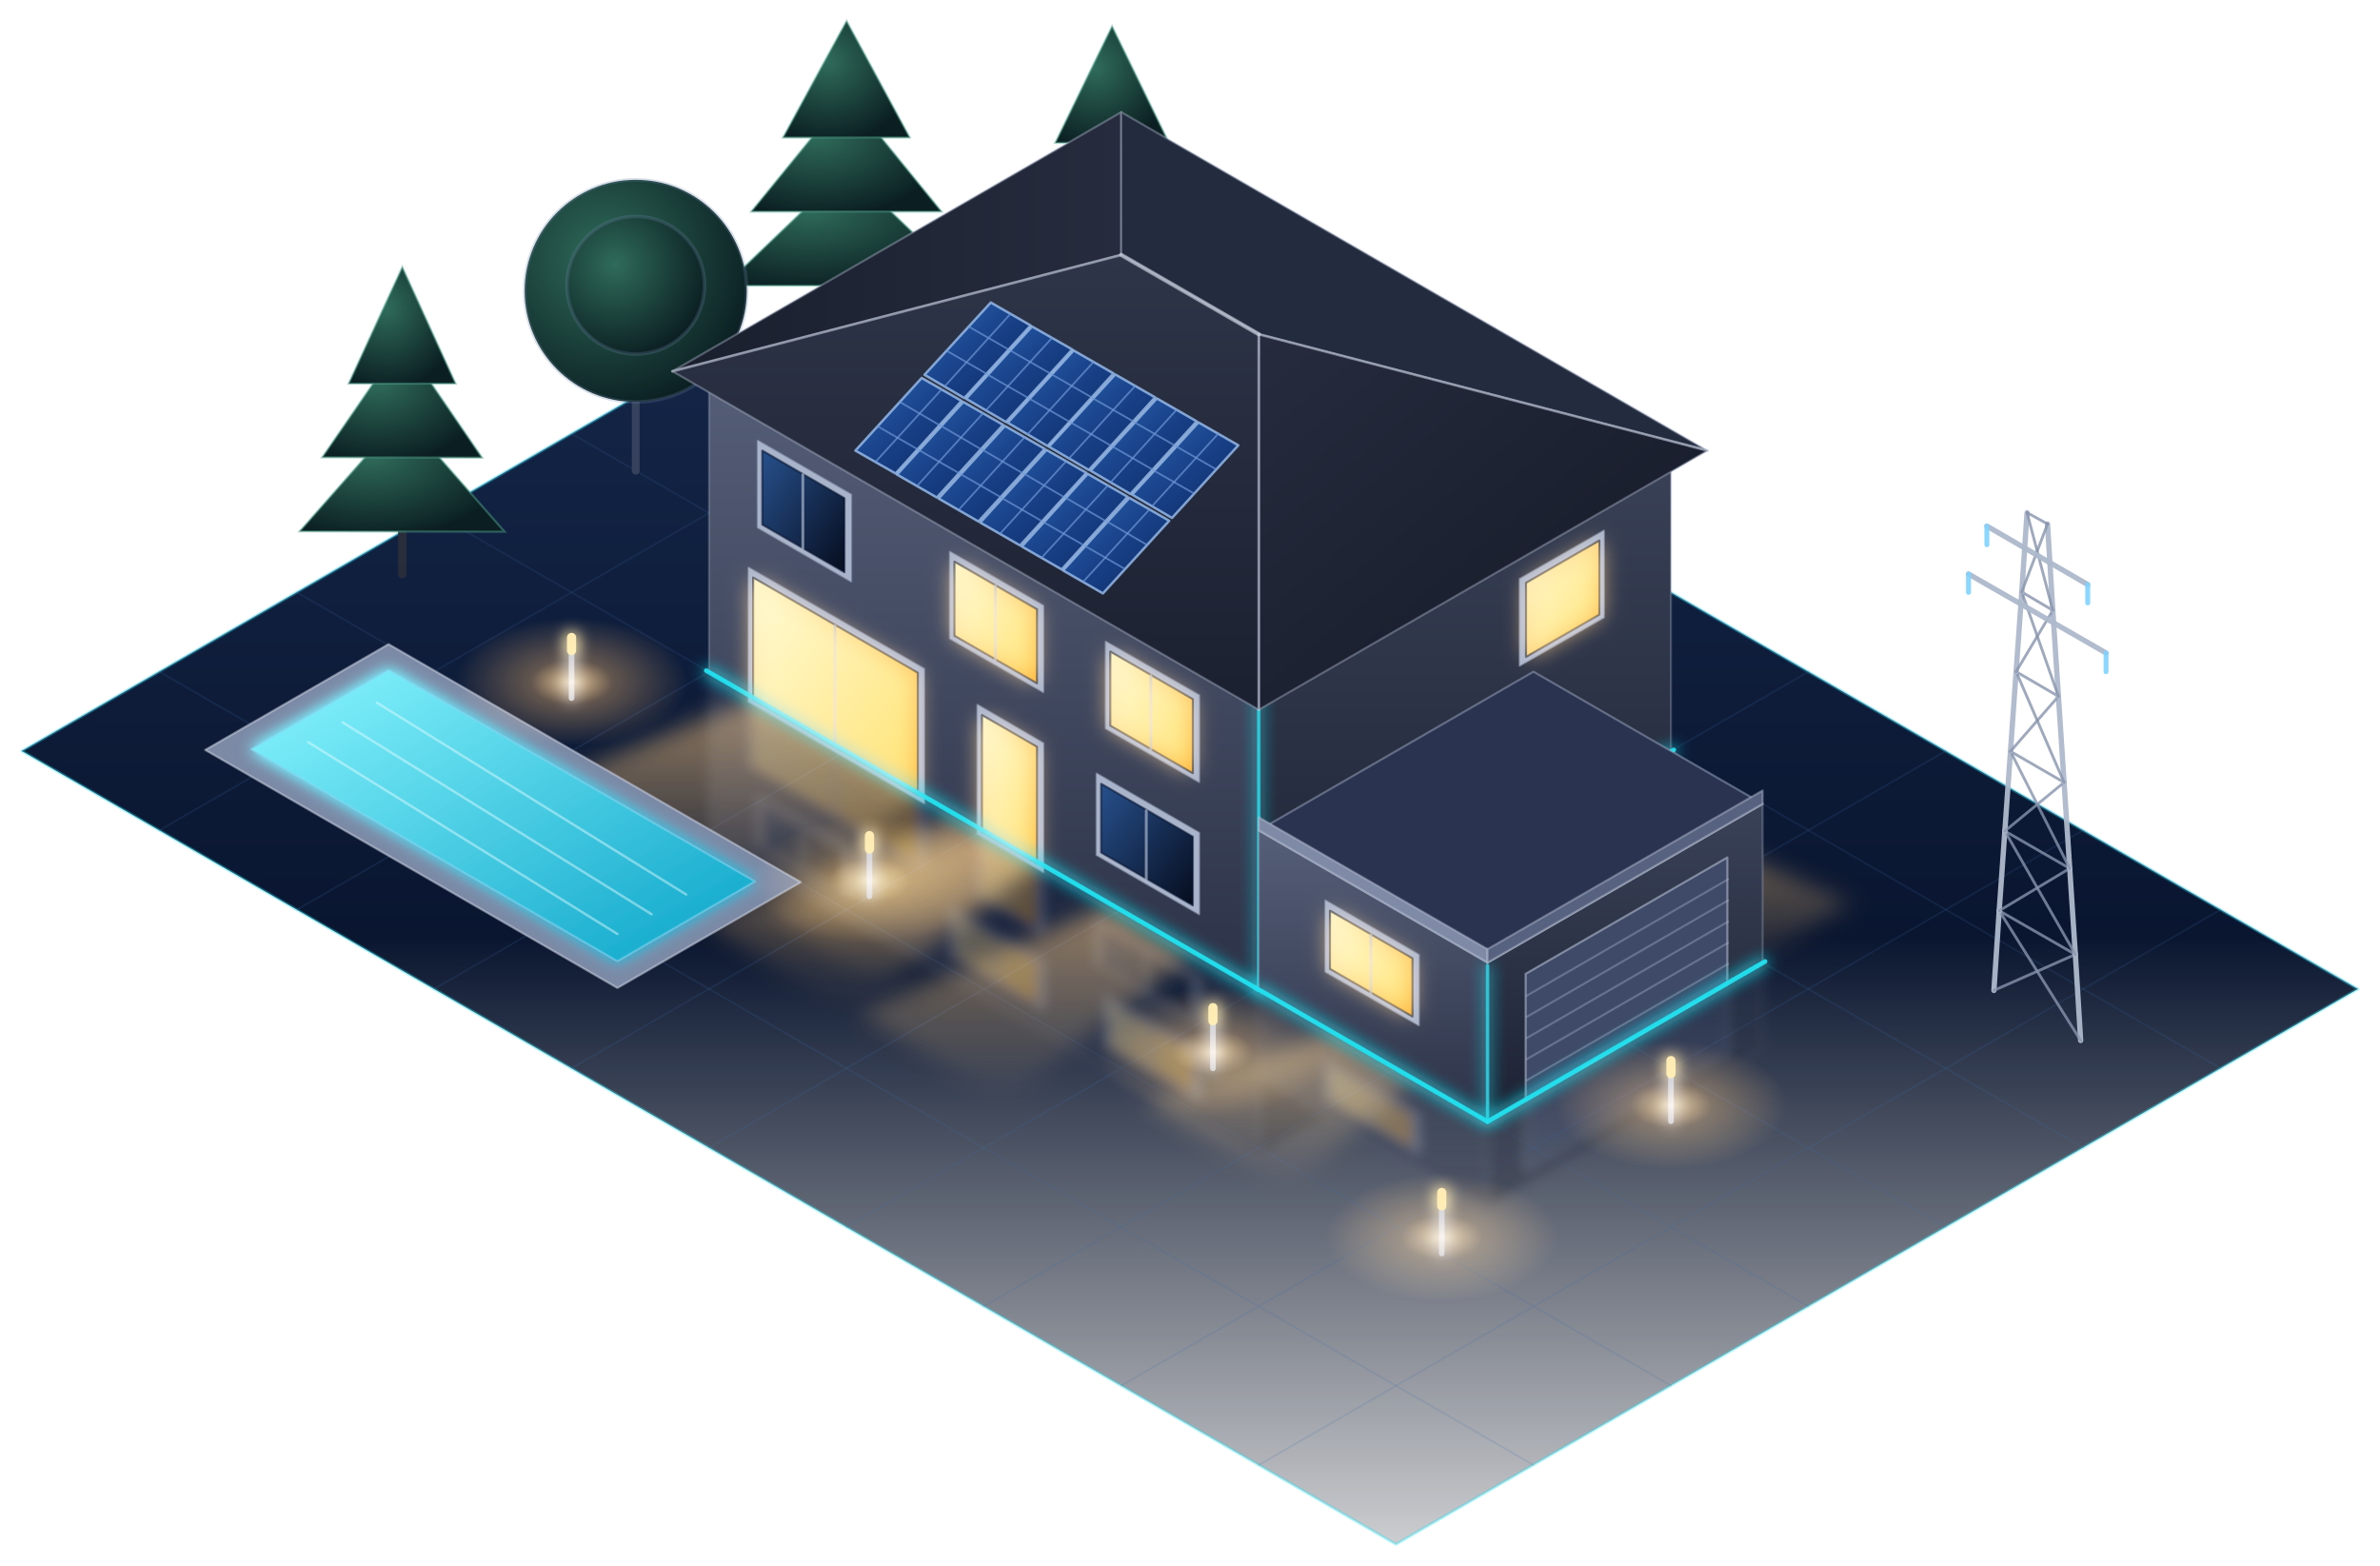
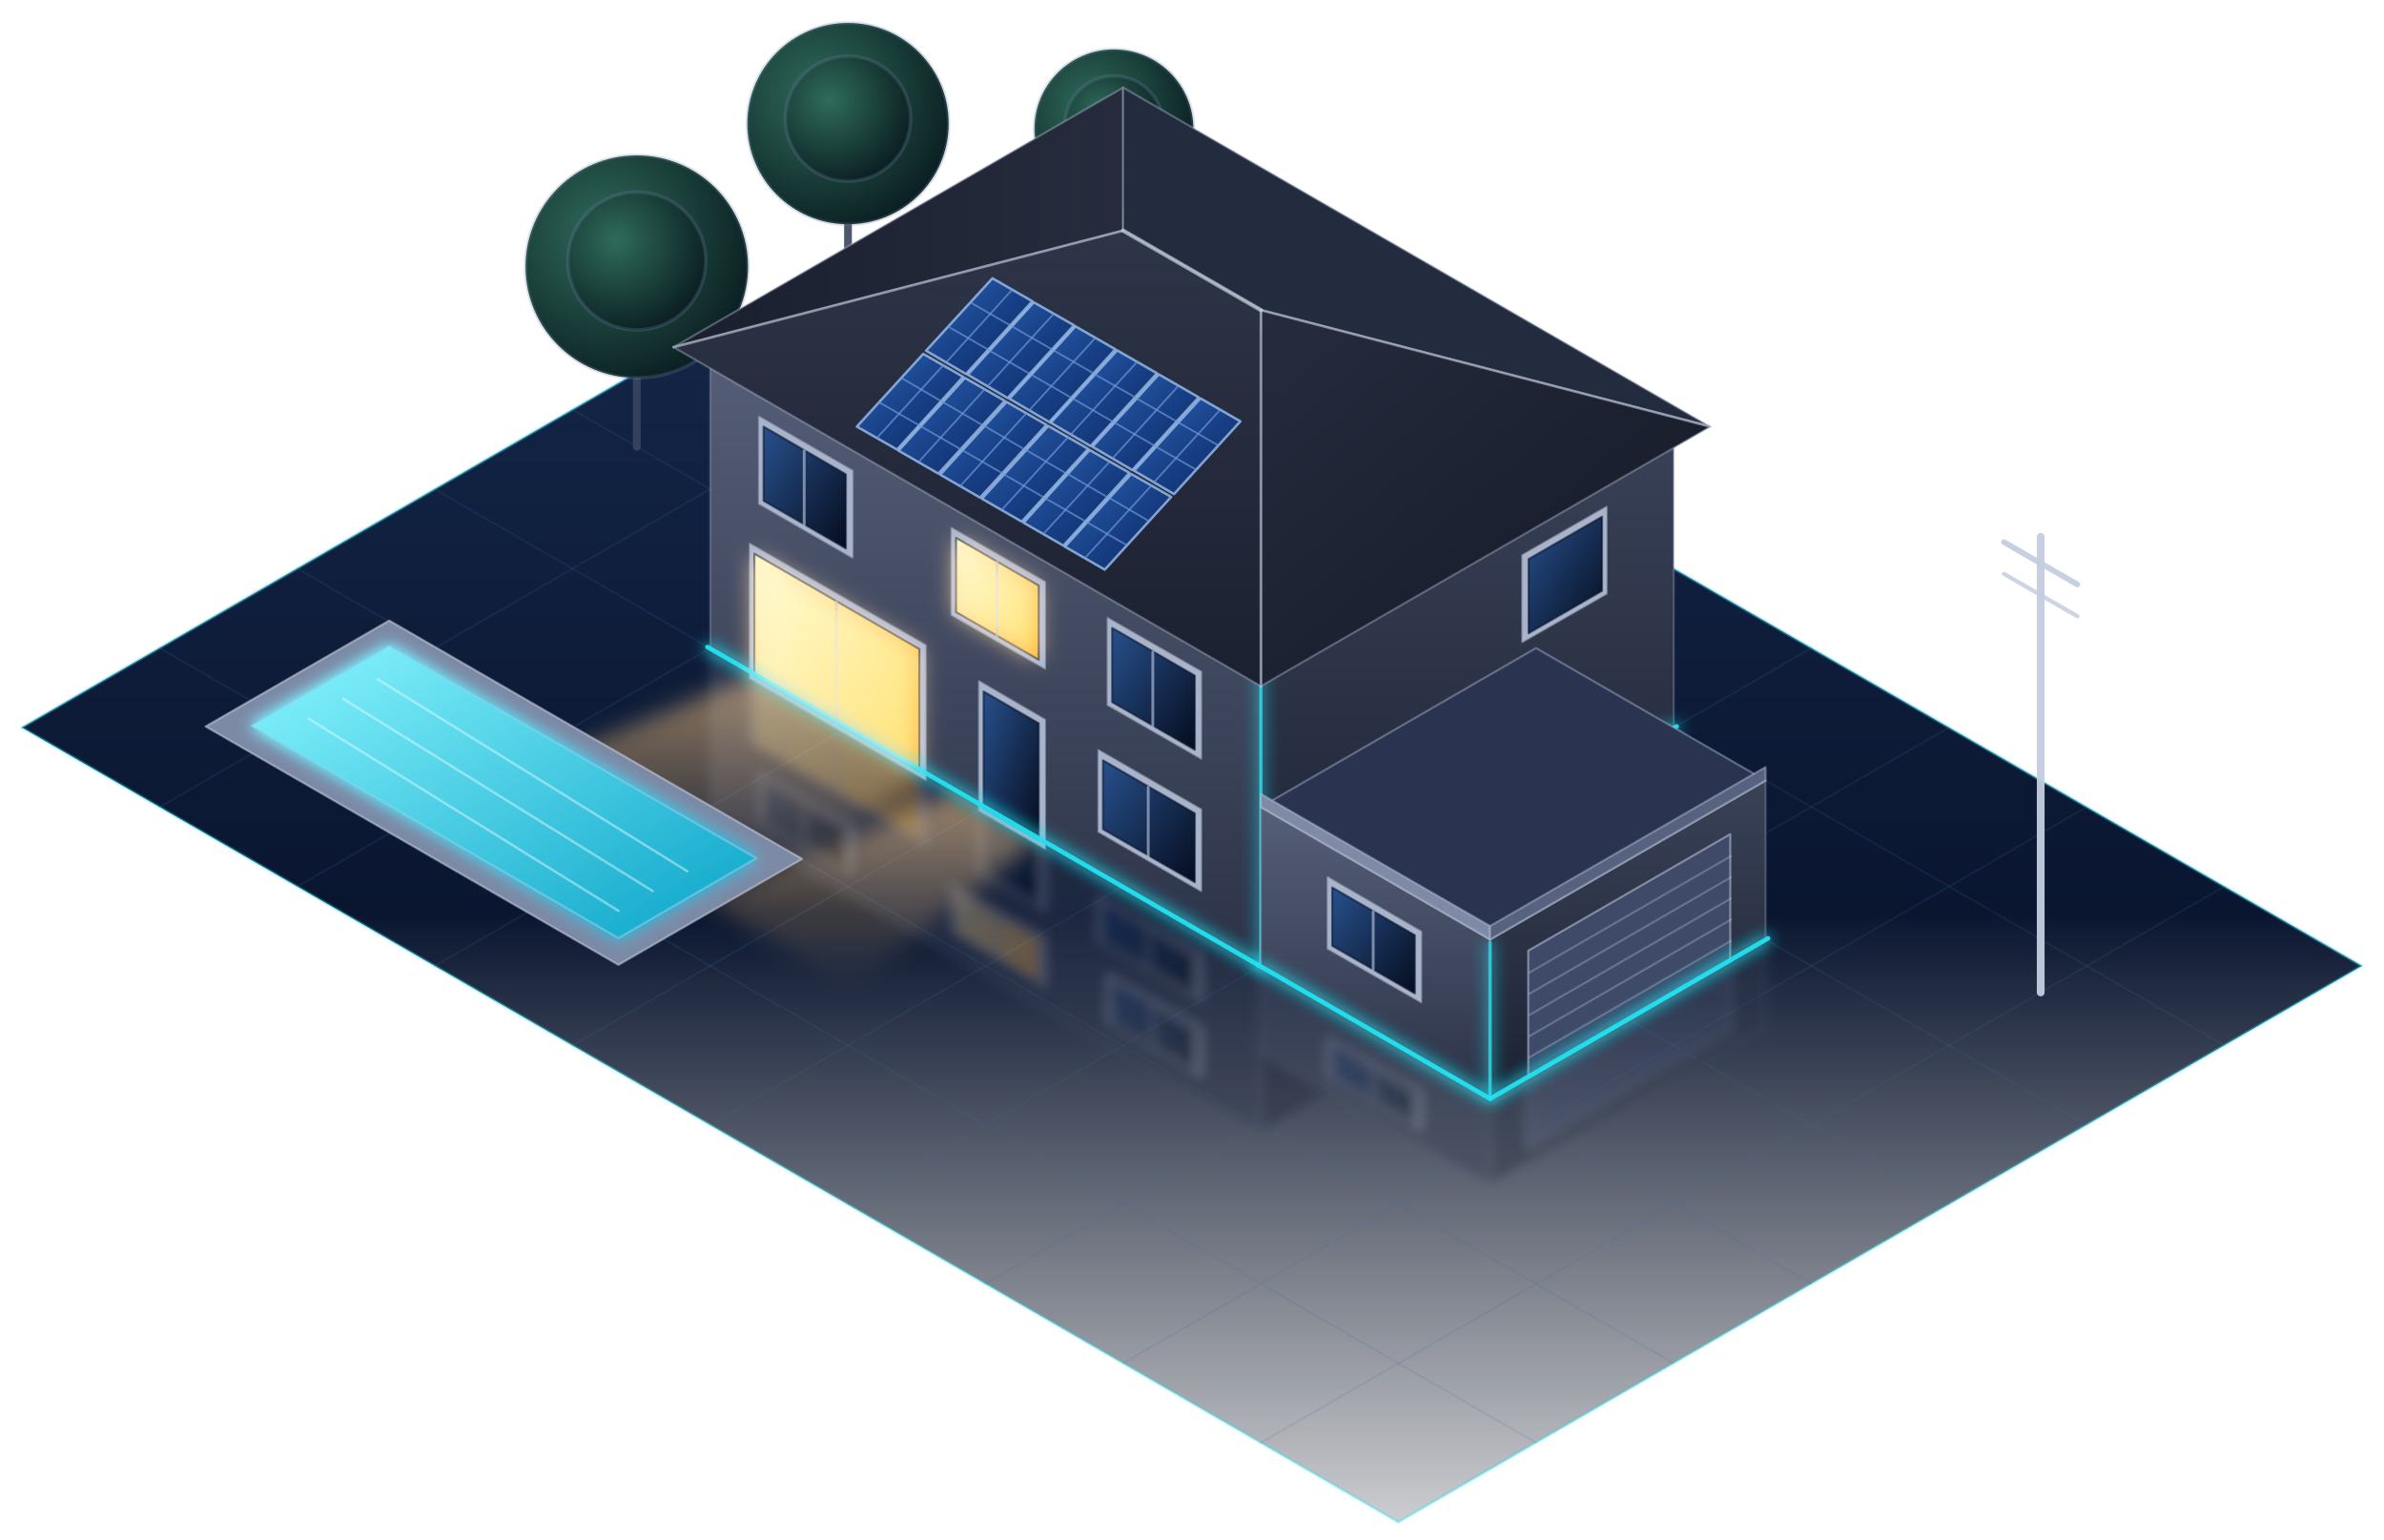
- <svg xmlns="http://www.w3.org/2000/svg" viewBox="-318 -123 675 444" width="675" height="444">
+ <svg xmlns="http://www.w3.org/2000/svg" viewBox="-318 -116 675 436" width="675" height="436">
  <defs>
    <linearGradient id="uc-wallFront" x1="0" y1="0" x2="0" y2="1">
      <stop offset="0" stop-color="#565F78" />
      <stop offset="1" stop-color="#2C3348" />
    </linearGradient>
    <linearGradient id="uc-wallSide" x1="0" y1="0" x2="0" y2="1">
      <stop offset="0" stop-color="#3A4258" />
      <stop offset="1" stop-color="#1C2233" />
    </linearGradient>
    <linearGradient id="uc-roofFront" x1="0" y1="0" x2="0" y2="1">
      <stop offset="0" stop-color="#2E3548" />
      <stop offset="1" stop-color="#1B2030" />
    </linearGradient>
    <linearGradient id="uc-roofSide" x1="0" y1="0" x2="1" y2="1">
      <stop offset="0" stop-color="#262C3E" />
      <stop offset="1" stop-color="#141826" />
    </linearGradient>
    <linearGradient id="uc-roofBack" x1="0" y1="0" x2="1" y2="0">
      <stop offset="0" stop-color="#1A1F2E" />
      <stop offset="1" stop-color="#262C3D" />
    </linearGradient>
    <linearGradient id="uc-pv" x1="0" y1="0" x2="1" y2="1">
      <stop offset="0" stop-color="#2A64B4" />
      <stop offset=".55" stop-color="#173E84" />
      <stop offset="1" stop-color="#0E2A60" />
    </linearGradient>
    <linearGradient id="uc-glass" x1="0" y1="0" x2="1" y2="1">
      <stop offset="0" stop-color="#27508C" />
      <stop offset="1" stop-color="#060D1E" />
    </linearGradient>
    <linearGradient id="uc-glassLit" x1="0" y1="0" x2="1" y2="1">
      <stop offset="0" stop-color="#FFF3C4" />
      <stop offset="1" stop-color="#FFB03A" />
    </linearGradient>
    <linearGradient id="uc-water" x1="0" y1="0" x2="1" y2="1">
      <stop offset="0" stop-color="#8AF6FF" />
      <stop offset="1" stop-color="#0AA3C8" />
    </linearGradient>
    <linearGradient id="uc-stone" x1="0" y1="0" x2="1" y2="1">
      <stop offset="0" stop-color="#7A6F70" />
      <stop offset="1" stop-color="#4F4855" />
    </linearGradient>
    <radialGradient id="uc-tree" cx=".35" cy=".35" r=".7">
      <stop offset="0" stop-color="#2F6B5A" />
      <stop offset="1" stop-color="#0B1F22" />
    </radialGradient>
    <radialGradient id="uc-ground" cx=".55" cy=".5" r=".6">
      <stop offset="0" stop-color="#1A3C72" stop-opacity=".95" />
      <stop offset=".7" stop-color="#0D2248" stop-opacity=".55" />
      <stop offset="1" stop-color="#081633" stop-opacity="0" />
    </radialGradient>
    <linearGradient id="uc-wet" x1="0" y1="0" x2="0" y2="1">
      <stop offset="0" stop-color="#16294D" />
      <stop offset=".55" stop-color="#0A1630" />
      <stop offset="1" stop-color="#050C1C" stop-opacity=".2" />
    </linearGradient>
    <linearGradient id="uc-spill" x1="0" y1="0" x2="0" y2="1">
      <stop offset="0" stop-color="#FFC25A" stop-opacity=".55" />
      <stop offset="1" stop-color="#FFC25A" stop-opacity="0" />
    </linearGradient>
    <radialGradient id="uc-halo">
      <stop offset="0" stop-color="#FFE2A0" stop-opacity=".9" />
      <stop offset=".35" stop-color="#FFB84A" stop-opacity=".35" />
      <stop offset="1" stop-color="#FFB84A" stop-opacity="0" />
    </radialGradient>
    <filter id="uc-flou" x="-30%" y="-30%" width="160%" height="160%">
      <feGaussianBlur stdDeviation="3.2" />
    </filter>
    <filter id="uc-flou2" x="-30%" y="-30%" width="160%" height="160%">
      <feGaussianBlur stdDeviation="1.6" />
    </filter>
    <filter id="uc-lueur" x="-60%" y="-60%" width="220%" height="220%">
      <feGaussianBlur stdDeviation="2.2" result="b" />
      <feMerge>
        <feMergeNode in="b" />
        <feMergeNode in="b" />
        <feMergeNode in="SourceGraphic" />
      </feMerge>
    </filter>
  </defs>
  <polygon points="-39.0,-67.5 350.7,157.5 77.9,315.0 -311.8,90.0" fill="url(#uc-wet)" stroke="#22E0F0" stroke-width="0.8" stroke-opacity="0.35" stroke-linejoin="round" />
  <line x1="-39.0" y1="-67.5" x2="-311.8" y2="90.0" stroke="#3B6EA8" stroke-width="0.5" stroke-opacity="0.16" stroke-linecap="round" />
  <line x1="0.0" y1="-45.0" x2="-272.8" y2="112.5" stroke="#3B6EA8" stroke-width="0.5" stroke-opacity="0.16" stroke-linecap="round" />
  <line x1="39.0" y1="-22.5" x2="-233.8" y2="135.0" stroke="#3B6EA8" stroke-width="0.5" stroke-opacity="0.16" stroke-linecap="round" />
  <line x1="77.9" y1="0.0" x2="-194.9" y2="157.5" stroke="#3B6EA8" stroke-width="0.5" stroke-opacity="0.16" stroke-linecap="round" />
  <line x1="116.9" y1="22.5" x2="-155.9" y2="180.0" stroke="#3B6EA8" stroke-width="0.5" stroke-opacity="0.16" stroke-linecap="round" />
  <line x1="155.9" y1="45.0" x2="-116.9" y2="202.5" stroke="#3B6EA8" stroke-width="0.5" stroke-opacity="0.16" stroke-linecap="round" />
  <line x1="194.9" y1="67.5" x2="-77.9" y2="225.0" stroke="#3B6EA8" stroke-width="0.5" stroke-opacity="0.16" stroke-linecap="round" />
  <line x1="233.8" y1="90.0" x2="-39.0" y2="247.5" stroke="#3B6EA8" stroke-width="0.5" stroke-opacity="0.16" stroke-linecap="round" />
  <line x1="272.8" y1="112.5" x2="0.0" y2="270.0" stroke="#3B6EA8" stroke-width="0.5" stroke-opacity="0.16" stroke-linecap="round" />
  <line x1="311.8" y1="135.0" x2="39.0" y2="292.5" stroke="#3B6EA8" stroke-width="0.5" stroke-opacity="0.16" stroke-linecap="round" />
  <line x1="-39.0" y1="-67.5" x2="350.7" y2="157.5" stroke="#3B6EA8" stroke-width="0.5" stroke-opacity="0.16" stroke-linecap="round" />
  <line x1="-77.9" y1="-45.0" x2="311.8" y2="180.0" stroke="#3B6EA8" stroke-width="0.5" stroke-opacity="0.16" stroke-linecap="round" />
  <line x1="-116.9" y1="-22.5" x2="272.8" y2="202.5" stroke="#3B6EA8" stroke-width="0.5" stroke-opacity="0.16" stroke-linecap="round" />
  <line x1="-155.9" y1="0.0" x2="233.8" y2="225.0" stroke="#3B6EA8" stroke-width="0.5" stroke-opacity="0.16" stroke-linecap="round" />
  <line x1="-194.9" y1="22.5" x2="194.9" y2="247.5" stroke="#3B6EA8" stroke-width="0.5" stroke-opacity="0.16" stroke-linecap="round" />
  <line x1="-233.8" y1="45.0" x2="155.9" y2="270.0" stroke="#3B6EA8" stroke-width="0.5" stroke-opacity="0.16" stroke-linecap="round" />
  <line x1="-272.8" y1="67.5" x2="116.9" y2="292.5" stroke="#3B6EA8" stroke-width="0.5" stroke-opacity="0.16" stroke-linecap="round" />
  <g opacity=".34" filter="url(#uc-flou2)">
    <polygon points="-116.9,67.5 39.0,157.5 39.0,205.3 -116.9,115.3" fill="url(#uc-wallFront)" stroke="#9AA6BE" stroke-width="0.6" stroke-opacity="0.35" stroke-linejoin="round" />
    <polygon points="155.9,90.0 39.0,157.5 39.0,205.3 155.9,137.8" fill="url(#uc-wallSide)" stroke="#9AA6BE" stroke-width="0.6" stroke-opacity="0.35" stroke-linejoin="round" />
    <polygon points="-105.7,73.3 -55.9,102.1 -55.9,123.0 -105.7,94.2" fill="#A9B4CB" stroke="#A9B4CB" stroke-width="0.6" stroke-opacity="0.5" stroke-linejoin="round" />
    <polygon points="-104.4,75.3 -57.7,102.3 -57.7,121.3 -104.4,94.3" fill="url(#uc-glassLit)" stroke="#081530" stroke-width="0.6" stroke-opacity="0.6" stroke-linejoin="round" />
    <line x1="-81.2" y1="88.9" x2="-81.2" y2="107.9" stroke="#A9B4CB" stroke-width="0.8" stroke-opacity="0.7" stroke-linecap="round" />
    <polygon points="-40.8,110.8 -22.1,121.6 -22.1,141.7 -40.8,130.9" fill="#A9B4CB" stroke="#A9B4CB" stroke-width="0.6" stroke-opacity="0.5" stroke-linejoin="round" />
-     <polygon points="-39.5,112.8 -23.9,121.8 -23.9,139.9 -39.5,130.9" fill="url(#uc-glassLit)" stroke="#081530" stroke-width="0.6" stroke-opacity="0.6" stroke-linejoin="round" />
+     <polygon points="-39.5,112.8 -23.9,121.8 -23.9,139.9 -39.5,130.9" fill="url(#uc-glass)" stroke="#081530" stroke-width="0.6" stroke-opacity="0.6" stroke-linejoin="round" />
    <polygon points="-7.0,137.7 22.1,154.5 22.1,167.2 -7.0,150.4" fill="#A9B4CB" stroke="#A9B4CB" stroke-width="0.6" stroke-opacity="0.5" stroke-linejoin="round" />
    <polygon points="-5.7,139.7 20.3,154.7 20.3,165.5 -5.7,150.5" fill="url(#uc-glass)" stroke="#081530" stroke-width="0.6" stroke-opacity="0.6" stroke-linejoin="round" />
    <line x1="7.1" y1="147.3" x2="7.1" y2="158.0" stroke="#A9B4CB" stroke-width="0.8" stroke-opacity="0.7" stroke-linecap="round" />
    <polygon points="-103.1,102.8 -76.6,118.1 -76.6,131.6 -103.1,116.3" fill="#A9B4CB" stroke="#A9B4CB" stroke-width="0.6" stroke-opacity="0.5" stroke-linejoin="round" />
    <polygon points="-101.8,104.8 -78.5,118.3 -78.5,129.9 -101.8,116.4" fill="url(#uc-glass)" stroke="#081530" stroke-width="0.6" stroke-opacity="0.6" stroke-linejoin="round" />
    <line x1="-90.3" y1="111.7" x2="-90.3" y2="123.2" stroke="#A9B4CB" stroke-width="0.8" stroke-opacity="0.7" stroke-linecap="round" />
    <polygon points="-48.6,134.3 -22.1,149.6 -22.1,163.1 -48.6,147.8" fill="#A9B4CB" stroke="#A9B4CB" stroke-width="0.6" stroke-opacity="0.5" stroke-linejoin="round" />
    <polygon points="-47.3,136.3 -23.9,149.8 -23.9,161.4 -47.3,147.9" fill="url(#uc-glassLit)" stroke="#081530" stroke-width="0.6" stroke-opacity="0.6" stroke-linejoin="round" />
    <line x1="-35.7" y1="143.2" x2="-35.7" y2="154.7" stroke="#A9B4CB" stroke-width="0.8" stroke-opacity="0.7" stroke-linecap="round" />
    <polygon points="-4.4,159.8 22.1,175.1 22.1,188.6 -4.4,173.3" fill="#A9B4CB" stroke="#A9B4CB" stroke-width="0.6" stroke-opacity="0.5" stroke-linejoin="round" />
-     <polygon points="-3.1,161.9 20.3,175.4 20.3,186.9 -3.1,173.4" fill="url(#uc-glassLit)" stroke="#081530" stroke-width="0.6" stroke-opacity="0.6" stroke-linejoin="round" />
+     <polygon points="-3.1,161.9 20.3,175.4 20.3,186.9 -3.1,173.4" fill="url(#uc-glass)" stroke="#081530" stroke-width="0.6" stroke-opacity="0.6" stroke-linejoin="round" />
    <line x1="8.4" y1="168.7" x2="8.4" y2="180.2" stroke="#A9B4CB" stroke-width="0.8" stroke-opacity="0.7" stroke-linecap="round" />
    <polygon points="136.9,128.3 113.0,142.1 113.0,155.6 136.9,141.8" fill="#A9B4CB" stroke="#A9B4CB" stroke-width="0.6" stroke-opacity="0.5" stroke-linejoin="round" />
-     <polygon points="135.6,130.3 114.8,142.3 114.8,153.9 135.6,141.9" fill="url(#uc-glassLit)" stroke="#081530" stroke-width="0.6" stroke-opacity="0.6" stroke-linejoin="round" />
+     <polygon points="135.6,130.3 114.8,142.3 114.8,153.9 135.6,141.9" fill="url(#uc-glass)" stroke="#081530" stroke-width="0.6" stroke-opacity="0.6" stroke-linejoin="round" />
    <polygon points="39.0,157.5 103.9,195.0 103.9,219.8 39.0,182.2" fill="url(#uc-wallFront)" stroke="#9AA6BE" stroke-width="0.6" stroke-opacity="0.35" stroke-linejoin="round" />
    <polygon points="181.9,150.0 103.9,195.0 103.9,219.8 181.9,174.8" fill="url(#uc-wallSide)" stroke="#9AA6BE" stroke-width="0.6" stroke-opacity="0.35" stroke-linejoin="round" />
    <polygon points="57.9,177.7 84.4,193.0 84.4,204.0 57.9,188.7" fill="#A9B4CB" stroke="#A9B4CB" stroke-width="0.6" stroke-opacity="0.5" stroke-linejoin="round" />
-     <polygon points="59.2,179.7 82.6,193.2 82.6,202.3 59.2,188.8" fill="url(#uc-glassLit)" stroke="#081530" stroke-width="0.6" stroke-opacity="0.6" stroke-linejoin="round" />
+     <polygon points="59.2,179.7 82.6,193.2 82.6,202.3 59.2,188.8" fill="url(#uc-glass)" stroke="#081530" stroke-width="0.6" stroke-opacity="0.6" stroke-linejoin="round" />
    <line x1="70.8" y1="186.5" x2="70.8" y2="195.6" stroke="#A9B4CB" stroke-width="0.8" stroke-opacity="0.7" stroke-linecap="round" />
    <polygon points="171.9,156.2 114.7,189.2 114.7,209.0 171.9,176.0" fill="#3E4A68" stroke="#B3BDD0" stroke-width="0.6" stroke-opacity="0.6" stroke-linejoin="round" />
    <line x1="172.1" y1="159.7" x2="115.0" y2="192.7" stroke="#B3BDD0" stroke-width="0.6" stroke-opacity="0.35" stroke-linecap="round" />
    <line x1="172.1" y1="163.0" x2="115.0" y2="196.0" stroke="#B3BDD0" stroke-width="0.6" stroke-opacity="0.35" stroke-linecap="round" />
    <line x1="172.1" y1="166.3" x2="115.0" y2="199.3" stroke="#B3BDD0" stroke-width="0.6" stroke-opacity="0.35" stroke-linecap="round" />
    <line x1="172.1" y1="169.6" x2="115.0" y2="202.6" stroke="#B3BDD0" stroke-width="0.6" stroke-opacity="0.35" stroke-linecap="round" />
    <line x1="172.1" y1="172.9" x2="115.0" y2="205.9" stroke="#B3BDD0" stroke-width="0.6" stroke-opacity="0.35" stroke-linecap="round" />
  </g>
  <g filter="url(#uc-flou)" style="mix-blend-mode: screen">
    <polygon points="-103.9,75.0 -57.2,102.0 -101.7,138.2 -166.7,100.7" fill="url(#uc-spill)" stroke="#9AA6BE" stroke-width="0.6" stroke-opacity="0" stroke-linejoin="round" />
-     <polygon points="-39.0,112.5 -23.4,121.5 -66.5,156.9 -100.3,137.4" fill="url(#uc-spill)" stroke="#9AA6BE" stroke-width="0.6" stroke-opacity="0" stroke-linejoin="round" />
    <polygon points="-46.8,108.0 -23.4,121.5 -77.2,163.1 -118.7,139.0" fill="url(#uc-spill)" stroke="#9AA6BE" stroke-width="0.6" stroke-opacity="0" stroke-linejoin="round" />
-     <polygon points="-2.6,133.5 20.8,147.0 -33.0,188.6 -74.6,164.6" fill="url(#uc-spill)" stroke="#9AA6BE" stroke-width="0.6" stroke-opacity="0" stroke-linejoin="round" />
-     <polygon points="135.1,102.0 114.3,114.0 168.1,155.6 207.1,133.0" fill="url(#uc-spill)" stroke="#9AA6BE" stroke-width="0.6" stroke-opacity="0" stroke-linejoin="round" />
-     <polygon points="59.8,169.5 83.1,183.0 47.9,213.8 6.4,189.8" fill="url(#uc-spill)" stroke="#9AA6BE" stroke-width="0.6" stroke-opacity="0" stroke-linejoin="round" />
  </g>
  <polygon points="-207.8,59.7 -90.9,127.2 -142.9,157.2 -259.8,89.7" fill="#7C8AA6" stroke="#D6DDEA" stroke-width="0.6" stroke-opacity="0.5" stroke-linejoin="round" />
  <g filter="url(#uc-lueur)">
    <polygon points="-207.8,67.0 -103.9,127.0 -142.9,149.6 -246.8,89.5" fill="url(#uc-water)" stroke="#86D8F5" stroke-width="0.6" stroke-opacity="0.5" stroke-linejoin="round" />
  </g>
  <line x1="-211.1" y1="76.3" x2="-123.4" y2="130.7" stroke="#E6FDFF" stroke-width="0.7" stroke-opacity="0.45" stroke-linecap="round" />
  <line x1="-220.8" y1="81.9" x2="-133.2" y2="136.3" stroke="#E6FDFF" stroke-width="0.7" stroke-opacity="0.45" stroke-linecap="round" />
  <line x1="-230.6" y1="87.5" x2="-142.9" y2="141.9" stroke="#E6FDFF" stroke-width="0.7" stroke-opacity="0.45" stroke-linecap="round" />
-   <line x1="-77.9" y1="-30.0" x2="-77.9" y2="-45.0" stroke="#2A2F3A" stroke-width="2.4" stroke-opacity="0.95" stroke-linecap="round" />
-   <polygon points="-112.5,-42.0 -43.4,-42.0 -77.9,-75.0" fill="url(#uc-tree)" stroke="#4FA08A" stroke-width=".6" stroke-opacity=".5" />
-   <polygon points="-104.9,-63.0 -51.0,-63.0 -77.9,-96.0" fill="url(#uc-tree)" stroke="#4FA08A" stroke-width=".6" stroke-opacity=".5" />
-   <polygon points="-95.9,-84.0 -60.0,-84.0 -77.9,-117.0" fill="url(#uc-tree)" stroke="#4FA08A" stroke-width=".6" stroke-opacity=".5" />
+   <line x1="-77.9" y1="-30.0" x2="-77.9" y2="-55.5" stroke="#3A4660" stroke-width="2.2" stroke-opacity="0.9" stroke-linecap="round" />
+   <circle cx="-77.9" cy="-81.0" r="28.5" fill="url(#uc-tree)" stroke="#6E86A8" stroke-opacity="0.25" />
+   <circle cx="-77.9" cy="-82.4" r="17.7" fill="url(#uc-tree)" stroke="#6E86A8" stroke-opacity="0.25" />
  <line x1="-137.7" y1="10.5" x2="-137.7" y2="-15.0" stroke="#3A4660" stroke-width="2.2" stroke-opacity="0.9" stroke-linecap="round" />
  <circle cx="-137.7" cy="-40.5" r="31.5" fill="url(#uc-tree)" stroke="#6E86A8" stroke-opacity="0.25" />
  <circle cx="-137.7" cy="-42.1" r="19.5" fill="url(#uc-tree)" stroke="#6E86A8" stroke-opacity="0.25" />
-   <line x1="-2.6" y1="-28.5" x2="-2.6" y2="-43.5" stroke="#2A2F3A" stroke-width="2.4" stroke-opacity="0.95" stroke-linecap="round" />
-   <polygon points="-33.5,-40.5 28.3,-40.5 -2.6,-73.5" fill="url(#uc-tree)" stroke="#4FA08A" stroke-width=".6" stroke-opacity=".5" />
-   <polygon points="-26.7,-61.5 21.5,-61.5 -2.6,-94.5" fill="url(#uc-tree)" stroke="#4FA08A" stroke-width=".6" stroke-opacity=".5" />
-   <polygon points="-18.7,-82.5 13.5,-82.5 -2.6,-115.5" fill="url(#uc-tree)" stroke="#4FA08A" stroke-width=".6" stroke-opacity=".5" />
-   <line x1="-203.9" y1="39.8" x2="-203.9" y2="24.8" stroke="#2A2F3A" stroke-width="2.4" stroke-opacity="0.95" stroke-linecap="round" />
-   <polygon points="-233.0,27.7 -174.9,27.8 -203.9,-5.2" fill="url(#uc-tree)" stroke="#4FA08A" stroke-width=".6" stroke-opacity=".5" />
-   <polygon points="-226.6,6.7 -181.3,6.8 -203.9,-26.2" fill="url(#uc-tree)" stroke="#4FA08A" stroke-width=".6" stroke-opacity=".5" />
-   <polygon points="-219.1,-14.2 -188.8,-14.2 -203.9,-47.2" fill="url(#uc-tree)" stroke="#4FA08A" stroke-width=".6" stroke-opacity=".5" />
+   <line x1="-2.6" y1="-28.5" x2="-2.6" y2="-54.0" stroke="#3A4660" stroke-width="2.2" stroke-opacity="0.9" stroke-linecap="round" />
+   <circle cx="-2.6" cy="-79.5" r="22.5" fill="url(#uc-tree)" stroke="#6E86A8" stroke-opacity="0.25" />
+   <circle cx="-2.6" cy="-80.6" r="13.9" fill="url(#uc-tree)" stroke="#6E86A8" stroke-opacity="0.25" />
  <polygon points="-116.9,67.5 39.0,157.5 39.0,70.5 -116.9,-19.5" fill="url(#uc-wallFront)" stroke="#9AA6BE" stroke-width="0.6" stroke-opacity="0.35" stroke-linejoin="round" />
  <polygon points="155.9,90.0 39.0,157.5 39.0,70.5 155.9,3.0" fill="url(#uc-wallSide)" stroke="#9AA6BE" stroke-width="0.6" stroke-opacity="0.35" stroke-linejoin="round" />
  <polygon points="-105.7,76.0 -55.9,104.8 -55.9,66.7 -105.7,38.0" fill="#A9B4CB" stroke="#A9B4CB" stroke-width="0.6" stroke-opacity="0.5" stroke-linejoin="round" />
  <polygon points="-104.4,75.3 -57.7,102.3 -57.7,67.8 -104.4,40.8" fill="url(#uc-glassLit)" stroke="#081530" stroke-width="0.6" stroke-opacity="0.6" stroke-linejoin="round" />
  <line x1="-81.2" y1="88.9" x2="-81.2" y2="54.4" stroke="#A9B4CB" stroke-width="0.8" stroke-opacity="0.7" stroke-linecap="round" />
  <polygon points="-40.8,113.5 -22.1,124.3 -22.1,87.8 -40.8,76.9" fill="#A9B4CB" stroke="#A9B4CB" stroke-width="0.6" stroke-opacity="0.5" stroke-linejoin="round" />
-   <polygon points="-39.5,112.8 -23.9,121.8 -23.9,88.8 -39.5,79.8" fill="url(#uc-glassLit)" stroke="#081530" stroke-width="0.6" stroke-opacity="0.6" stroke-linejoin="round" />
+   <polygon points="-39.5,112.8 -23.9,121.8 -23.9,88.8 -39.5,79.8" fill="url(#uc-glass)" stroke="#081530" stroke-width="0.6" stroke-opacity="0.6" stroke-linejoin="round" />
  <polygon points="-7.0,119.5 22.1,136.3 22.1,113.2 -7.0,96.4" fill="#A9B4CB" stroke="#A9B4CB" stroke-width="0.6" stroke-opacity="0.5" stroke-linejoin="round" />
  <polygon points="-5.7,118.8 20.3,133.8 20.3,114.3 -5.7,99.3" fill="url(#uc-glass)" stroke="#081530" stroke-width="0.6" stroke-opacity="0.6" stroke-linejoin="round" />
  <line x1="7.1" y1="126.4" x2="7.1" y2="106.9" stroke="#A9B4CB" stroke-width="0.8" stroke-opacity="0.7" stroke-linecap="round" />
  <polygon points="-103.1,26.6 -76.6,41.9 -76.6,17.3 -103.1,2.0" fill="#A9B4CB" stroke="#A9B4CB" stroke-width="0.6" stroke-opacity="0.5" stroke-linejoin="round" />
  <polygon points="-101.8,25.8 -78.5,39.3 -78.5,18.3 -101.8,4.8" fill="url(#uc-glass)" stroke="#081530" stroke-width="0.6" stroke-opacity="0.6" stroke-linejoin="round" />
  <line x1="-90.3" y1="32.6" x2="-90.3" y2="11.6" stroke="#A9B4CB" stroke-width="0.8" stroke-opacity="0.7" stroke-linecap="round" />
  <polygon points="-48.6,58.1 -22.1,73.3 -22.1,48.8 -48.6,33.5" fill="#A9B4CB" stroke="#A9B4CB" stroke-width="0.6" stroke-opacity="0.5" stroke-linejoin="round" />
  <polygon points="-47.3,57.3 -23.9,70.8 -23.9,49.8 -47.3,36.3" fill="url(#uc-glassLit)" stroke="#081530" stroke-width="0.6" stroke-opacity="0.6" stroke-linejoin="round" />
  <line x1="-35.7" y1="64.1" x2="-35.7" y2="43.1" stroke="#A9B4CB" stroke-width="0.8" stroke-opacity="0.7" stroke-linecap="round" />
  <polygon points="-4.4,83.6 22.1,98.8 22.1,74.2 -4.4,59.0" fill="#A9B4CB" stroke="#A9B4CB" stroke-width="0.6" stroke-opacity="0.5" stroke-linejoin="round" />
-   <polygon points="-3.1,82.8 20.3,96.3 20.3,75.3 -3.1,61.8" fill="url(#uc-glassLit)" stroke="#081530" stroke-width="0.6" stroke-opacity="0.6" stroke-linejoin="round" />
+   <polygon points="-3.1,82.8 20.3,96.3 20.3,75.3 -3.1,61.8" fill="url(#uc-glass)" stroke="#081530" stroke-width="0.6" stroke-opacity="0.6" stroke-linejoin="round" />
  <line x1="8.4" y1="89.6" x2="8.4" y2="68.6" stroke="#A9B4CB" stroke-width="0.8" stroke-opacity="0.7" stroke-linecap="round" />
  <polygon points="136.9,52.1 113.0,65.8 113.0,41.2 136.9,27.5" fill="#A9B4CB" stroke="#A9B4CB" stroke-width="0.6" stroke-opacity="0.5" stroke-linejoin="round" />
-   <polygon points="135.6,51.3 114.8,63.3 114.8,42.3 135.6,30.3" fill="url(#uc-glassLit)" stroke="#081530" stroke-width="0.6" stroke-opacity="0.6" stroke-linejoin="round" />
+   <polygon points="135.6,51.3 114.8,63.3 114.8,42.3 135.6,30.3" fill="url(#uc-glass)" stroke="#081530" stroke-width="0.6" stroke-opacity="0.6" stroke-linejoin="round" />
  <g filter="url(#uc-lueur)">
    <line x1="-117.7" y1="67.2" x2="39.0" y2="157.7" stroke="#22E0F0" stroke-width="1.3" stroke-opacity="0.95" stroke-linecap="round" />
    <line x1="156.7" y1="89.7" x2="39.0" y2="157.7" stroke="#22E0F0" stroke-width="1.3" stroke-opacity="0.95" stroke-linecap="round" />
    <line x1="39.0" y1="157.7" x2="39.0" y2="71.4" stroke="#22E0F0" stroke-width="1.0" stroke-opacity="0.7" stroke-linecap="round" />
  </g>
  <polygon points="0.0,-91.2 -127.3,-17.7 0.0,-50.7" fill="url(#uc-roofBack)" stroke="#B3BDD0" stroke-width="0.6" stroke-opacity="0.4" stroke-linejoin="round" />
  <polygon points="0.0,-91.2 166.3,4.8 39.0,-28.2 0.0,-50.7" fill="#232B3F" stroke="#B3BDD0" stroke-width="0.6" stroke-opacity="0.4" stroke-linejoin="round" />
  <polygon points="166.3,4.8 39.0,78.3 39.0,-28.2" fill="url(#uc-roofSide)" stroke="#B3BDD0" stroke-width="0.6" stroke-opacity="0.4" stroke-linejoin="round" />
  <polygon points="-127.3,-17.7 39.0,78.3 39.0,-28.2 0.0,-50.7" fill="url(#uc-roofFront)" stroke="#B3BDD0" stroke-width="0.6" stroke-opacity="0.4" stroke-linejoin="round" />
  <polygon points="-75.4,4.8 -64.0,11.3 -45.3,-9.3 -56.6,-15.8" fill="url(#uc-pv)" stroke="#9CC0F0" stroke-width="0.7" stroke-opacity="0.8" stroke-linejoin="round" />
  <line x1="-69.7" y1="8.0" x2="-50.9" y2="-12.6" stroke="#6E98D6" stroke-width="0.5" stroke-opacity="0.7" stroke-linecap="round" />
  <line x1="-69.1" y1="-2.1" x2="-57.8" y2="4.4" stroke="#6E98D6" stroke-width="0.5" stroke-opacity="0.7" stroke-linecap="round" />
  <line x1="-62.8" y1="-9.0" x2="-51.5" y2="-2.4" stroke="#6E98D6" stroke-width="0.5" stroke-opacity="0.7" stroke-linecap="round" />
  <polygon points="-63.6,11.6 -52.3,18.1 -33.5,-2.5 -44.8,-9.0" fill="url(#uc-pv)" stroke="#9CC0F0" stroke-width="0.7" stroke-opacity="0.8" stroke-linejoin="round" />
  <line x1="-57.9" y1="14.8" x2="-39.2" y2="-5.8" stroke="#6E98D6" stroke-width="0.5" stroke-opacity="0.7" stroke-linecap="round" />
  <line x1="-57.3" y1="4.7" x2="-46.0" y2="11.2" stroke="#6E98D6" stroke-width="0.5" stroke-opacity="0.7" stroke-linecap="round" />
  <line x1="-51.1" y1="-2.2" x2="-39.8" y2="4.4" stroke="#6E98D6" stroke-width="0.5" stroke-opacity="0.7" stroke-linecap="round" />
  <polygon points="-51.8,18.4 -40.5,24.9 -21.7,4.3 -33.0,-2.2" fill="url(#uc-pv)" stroke="#9CC0F0" stroke-width="0.7" stroke-opacity="0.8" stroke-linejoin="round" />
  <line x1="-46.1" y1="21.6" x2="-27.4" y2="1.0" stroke="#6E98D6" stroke-width="0.5" stroke-opacity="0.7" stroke-linecap="round" />
  <line x1="-45.5" y1="11.5" x2="-34.2" y2="18.0" stroke="#6E98D6" stroke-width="0.5" stroke-opacity="0.7" stroke-linecap="round" />
  <line x1="-39.3" y1="4.6" x2="-28.0" y2="11.2" stroke="#6E98D6" stroke-width="0.5" stroke-opacity="0.7" stroke-linecap="round" />
  <polygon points="-40.0,25.2 -28.7,31.7 -9.9,11.1 -21.2,4.6" fill="url(#uc-pv)" stroke="#9CC0F0" stroke-width="0.7" stroke-opacity="0.8" stroke-linejoin="round" />
  <line x1="-34.4" y1="28.4" x2="-15.6" y2="7.8" stroke="#6E98D6" stroke-width="0.5" stroke-opacity="0.7" stroke-linecap="round" />
  <line x1="-33.8" y1="18.3" x2="-22.5" y2="24.8" stroke="#6E98D6" stroke-width="0.5" stroke-opacity="0.7" stroke-linecap="round" />
  <line x1="-27.5" y1="11.4" x2="-16.2" y2="18.0" stroke="#6E98D6" stroke-width="0.5" stroke-opacity="0.7" stroke-linecap="round" />
  <polygon points="-28.2,32.0 -16.9,38.5 1.8,17.9 -9.5,11.4" fill="url(#uc-pv)" stroke="#9CC0F0" stroke-width="0.7" stroke-opacity="0.8" stroke-linejoin="round" />
  <line x1="-22.6" y1="35.2" x2="-3.8" y2="14.7" stroke="#6E98D6" stroke-width="0.5" stroke-opacity="0.7" stroke-linecap="round" />
  <line x1="-22.0" y1="25.1" x2="-10.7" y2="31.6" stroke="#6E98D6" stroke-width="0.5" stroke-opacity="0.7" stroke-linecap="round" />
  <line x1="-15.7" y1="18.2" x2="-4.4" y2="24.8" stroke="#6E98D6" stroke-width="0.5" stroke-opacity="0.7" stroke-linecap="round" />
  <polygon points="-16.5,38.8 -5.2,45.3 13.6,24.7 2.3,18.2" fill="url(#uc-pv)" stroke="#9CC0F0" stroke-width="0.7" stroke-opacity="0.8" stroke-linejoin="round" />
  <line x1="-10.8" y1="42.0" x2="8.0" y2="21.5" stroke="#6E98D6" stroke-width="0.5" stroke-opacity="0.7" stroke-linecap="round" />
  <line x1="-10.2" y1="31.9" x2="1.1" y2="38.4" stroke="#6E98D6" stroke-width="0.5" stroke-opacity="0.7" stroke-linecap="round" />
  <line x1="-3.9" y1="25.0" x2="7.4" y2="31.6" stroke="#6E98D6" stroke-width="0.5" stroke-opacity="0.7" stroke-linecap="round" />
  <polygon points="-55.8,-16.7 -44.5,-10.1 -25.7,-30.7 -37.0,-37.2" fill="url(#uc-pv)" stroke="#9CC0F0" stroke-width="0.7" stroke-opacity="0.8" stroke-linejoin="round" />
  <line x1="-50.1" y1="-13.4" x2="-31.4" y2="-34.0" stroke="#6E98D6" stroke-width="0.5" stroke-opacity="0.7" stroke-linecap="round" />
  <line x1="-49.5" y1="-23.5" x2="-38.2" y2="-17.0" stroke="#6E98D6" stroke-width="0.5" stroke-opacity="0.7" stroke-linecap="round" />
  <line x1="-43.3" y1="-30.4" x2="-32.0" y2="-23.9" stroke="#6E98D6" stroke-width="0.5" stroke-opacity="0.7" stroke-linecap="round" />
  <polygon points="-44.0,-9.9 -32.7,-3.3 -13.9,-23.9 -25.3,-30.4" fill="url(#uc-pv)" stroke="#9CC0F0" stroke-width="0.7" stroke-opacity="0.8" stroke-linejoin="round" />
  <line x1="-38.4" y1="-6.6" x2="-19.6" y2="-27.2" stroke="#6E98D6" stroke-width="0.5" stroke-opacity="0.7" stroke-linecap="round" />
  <line x1="-37.8" y1="-16.7" x2="-26.5" y2="-10.2" stroke="#6E98D6" stroke-width="0.5" stroke-opacity="0.7" stroke-linecap="round" />
  <line x1="-31.5" y1="-23.6" x2="-20.2" y2="-17.1" stroke="#6E98D6" stroke-width="0.5" stroke-opacity="0.7" stroke-linecap="round" />
  <polygon points="-32.2,-3.1 -20.9,3.5 -2.2,-17.1 -13.5,-23.6" fill="url(#uc-pv)" stroke="#9CC0F0" stroke-width="0.7" stroke-opacity="0.8" stroke-linejoin="round" />
  <line x1="-26.6" y1="0.2" x2="-7.8" y2="-20.4" stroke="#6E98D6" stroke-width="0.5" stroke-opacity="0.7" stroke-linecap="round" />
  <line x1="-26.0" y1="-9.9" x2="-14.7" y2="-3.4" stroke="#6E98D6" stroke-width="0.5" stroke-opacity="0.7" stroke-linecap="round" />
  <line x1="-19.7" y1="-16.8" x2="-8.4" y2="-10.3" stroke="#6E98D6" stroke-width="0.5" stroke-opacity="0.7" stroke-linecap="round" />
  <polygon points="-20.5,3.7 -9.2,10.3 9.6,-10.3 -1.7,-16.8" fill="url(#uc-pv)" stroke="#9CC0F0" stroke-width="0.7" stroke-opacity="0.8" stroke-linejoin="round" />
  <line x1="-14.8" y1="7.0" x2="4.0" y2="-13.6" stroke="#6E98D6" stroke-width="0.5" stroke-opacity="0.7" stroke-linecap="round" />
  <line x1="-14.2" y1="-3.1" x2="-2.9" y2="3.4" stroke="#6E98D6" stroke-width="0.5" stroke-opacity="0.7" stroke-linecap="round" />
  <line x1="-8.0" y1="-10.0" x2="3.4" y2="-3.5" stroke="#6E98D6" stroke-width="0.5" stroke-opacity="0.7" stroke-linecap="round" />
  <polygon points="-8.7,10.5 2.6,17.1 21.4,-3.5 10.1,-10.0" fill="url(#uc-pv)" stroke="#9CC0F0" stroke-width="0.7" stroke-opacity="0.8" stroke-linejoin="round" />
  <line x1="-3.0" y1="13.8" x2="15.7" y2="-6.8" stroke="#6E98D6" stroke-width="0.5" stroke-opacity="0.7" stroke-linecap="round" />
  <line x1="-2.4" y1="3.7" x2="8.9" y2="10.2" stroke="#6E98D6" stroke-width="0.5" stroke-opacity="0.7" stroke-linecap="round" />
  <line x1="3.8" y1="-3.2" x2="15.1" y2="3.3" stroke="#6E98D6" stroke-width="0.5" stroke-opacity="0.7" stroke-linecap="round" />
  <polygon points="3.1,17.3 14.4,23.9 33.2,3.3 21.9,-3.2" fill="url(#uc-pv)" stroke="#9CC0F0" stroke-width="0.7" stroke-opacity="0.8" stroke-linejoin="round" />
  <line x1="8.7" y1="20.6" x2="27.5" y2="0.0" stroke="#6E98D6" stroke-width="0.5" stroke-opacity="0.7" stroke-linecap="round" />
  <line x1="9.3" y1="10.5" x2="20.7" y2="17.0" stroke="#6E98D6" stroke-width="0.5" stroke-opacity="0.7" stroke-linecap="round" />
  <line x1="15.6" y1="3.6" x2="26.9" y2="10.1" stroke="#6E98D6" stroke-width="0.5" stroke-opacity="0.7" stroke-linecap="round" />
  <line x1="0.0" y1="-50.7" x2="39.0" y2="-28.2" stroke="#D3DAE6" stroke-width="1.2" stroke-opacity="0.6" stroke-linecap="round" />
  <line x1="39.0" y1="78.3" x2="39.0" y2="-28.2" stroke="#C9D1E0" stroke-width="0.8" stroke-opacity="0.4" stroke-linecap="round" />
  <line x1="-127.3" y1="-17.7" x2="0.0" y2="-50.7" stroke="#C9D1E0" stroke-width="0.8" stroke-opacity="0.4" stroke-linecap="round" />
  <line x1="166.3" y1="4.8" x2="39.0" y2="-28.2" stroke="#C9D1E0" stroke-width="0.8" stroke-opacity="0.4" stroke-linecap="round" />
  <polygon points="39.0,157.5 103.9,195.0 103.9,150.0 39.0,112.5" fill="url(#uc-wallFront)" stroke="#9AA6BE" stroke-width="0.6" stroke-opacity="0.35" stroke-linejoin="round" />
  <polygon points="181.9,150.0 103.9,195.0 103.9,150.0 181.9,105.0" fill="url(#uc-wallSide)" stroke="#9AA6BE" stroke-width="0.6" stroke-opacity="0.35" stroke-linejoin="round" />
  <polygon points="57.9,152.6 84.4,167.8 84.4,147.8 57.9,132.4" fill="#A9B4CB" stroke="#A9B4CB" stroke-width="0.6" stroke-opacity="0.5" stroke-linejoin="round" />
-   <polygon points="59.2,151.8 82.6,165.3 82.6,148.8 59.2,135.3" fill="url(#uc-glassLit)" stroke="#081530" stroke-width="0.6" stroke-opacity="0.6" stroke-linejoin="round" />
+   <polygon points="59.2,151.8 82.6,165.3 82.6,148.8 59.2,135.3" fill="url(#uc-glass)" stroke="#081530" stroke-width="0.6" stroke-opacity="0.6" stroke-linejoin="round" />
  <line x1="70.8" y1="158.6" x2="70.8" y2="142.1" stroke="#A9B4CB" stroke-width="0.8" stroke-opacity="0.7" stroke-linecap="round" />
  <polygon points="171.9,156.2 114.7,189.2 114.7,153.2 171.9,120.2" fill="#3E4A68" stroke="#B3BDD0" stroke-width="0.6" stroke-opacity="0.6" stroke-linejoin="round" />
  <line x1="172.1" y1="150.4" x2="115.0" y2="183.4" stroke="#B3BDD0" stroke-width="0.6" stroke-opacity="0.35" stroke-linecap="round" />
  <line x1="172.1" y1="144.4" x2="115.0" y2="177.4" stroke="#B3BDD0" stroke-width="0.6" stroke-opacity="0.35" stroke-linecap="round" />
  <line x1="172.1" y1="138.4" x2="115.0" y2="171.4" stroke="#B3BDD0" stroke-width="0.6" stroke-opacity="0.35" stroke-linecap="round" />
  <line x1="172.1" y1="132.4" x2="115.0" y2="165.4" stroke="#B3BDD0" stroke-width="0.6" stroke-opacity="0.35" stroke-linecap="round" />
  <line x1="172.1" y1="126.4" x2="115.0" y2="159.4" stroke="#B3BDD0" stroke-width="0.6" stroke-opacity="0.35" stroke-linecap="round" />
  <g filter="url(#uc-lueur)">
    <line x1="38.2" y1="157.2" x2="103.9" y2="195.1" stroke="#22E0F0" stroke-width="1.3" stroke-opacity="0.95" stroke-linecap="round" />
    <line x1="182.6" y1="149.7" x2="103.9" y2="195.1" stroke="#22E0F0" stroke-width="1.3" stroke-opacity="0.95" stroke-linecap="round" />
    <line x1="103.9" y1="195.1" x2="103.9" y2="150.9" stroke="#22E0F0" stroke-width="1.0" stroke-opacity="0.7" stroke-linecap="round" />
  </g>
  <polygon points="116.9,67.5 181.9,105.0 103.9,150.0 39.0,112.5" fill="#2A3350" stroke="#A9B4CB" stroke-width="0.6" stroke-opacity="0.45" stroke-linejoin="round" />
  <polygon points="39.0,112.5 103.9,150.0 103.9,146.2 39.0,108.8" fill="#7E8AA6" stroke="#C9D1E0" stroke-width="0.6" stroke-opacity="0.4" stroke-linejoin="round" />
  <polygon points="181.9,105.0 103.9,150.0 103.9,146.2 181.9,101.2" fill="#56627F" stroke="#C9D1E0" stroke-width="0.6" stroke-opacity="0.4" stroke-linejoin="round" />
-   <line x1="247.5" y1="157.9" x2="249.0" y2="135.3" stroke="#AEB9CC" stroke-width="1.5" stroke-opacity="0.95" stroke-linecap="round" />
-   <line x1="272.1" y1="172.1" x2="270.6" y2="147.7" stroke="#AEB9CC" stroke-width="1.5" stroke-opacity="0.95" stroke-linecap="round" />
-   <line x1="247.5" y1="157.9" x2="270.6" y2="147.7" stroke="#8794AC" stroke-width="0.8" stroke-opacity="0.8" stroke-linecap="round" />
-   <line x1="272.1" y1="172.1" x2="249.0" y2="135.3" stroke="#8794AC" stroke-width="0.8" stroke-opacity="0.8" stroke-linecap="round" />
-   <line x1="249.0" y1="135.3" x2="270.6" y2="147.7" stroke="#8794AC" stroke-width="0.8" stroke-opacity="0.8" stroke-linecap="round" />
-   <line x1="249.0" y1="135.3" x2="250.6" y2="112.7" stroke="#AEB9CC" stroke-width="1.5" stroke-opacity="0.95" stroke-linecap="round" />
-   <line x1="270.6" y1="147.7" x2="269.0" y2="123.3" stroke="#AEB9CC" stroke-width="1.5" stroke-opacity="0.95" stroke-linecap="round" />
-   <line x1="249.0" y1="135.3" x2="269.0" y2="123.3" stroke="#8794AC" stroke-width="0.8" stroke-opacity="0.8" stroke-linecap="round" />
-   <line x1="270.6" y1="147.7" x2="250.6" y2="112.7" stroke="#8794AC" stroke-width="0.8" stroke-opacity="0.8" stroke-linecap="round" />
-   <line x1="250.6" y1="112.7" x2="269.0" y2="123.3" stroke="#8794AC" stroke-width="0.8" stroke-opacity="0.8" stroke-linecap="round" />
-   <line x1="250.6" y1="112.7" x2="252.2" y2="90.1" stroke="#AEB9CC" stroke-width="1.5" stroke-opacity="0.95" stroke-linecap="round" />
-   <line x1="269.0" y1="123.3" x2="267.4" y2="98.9" stroke="#AEB9CC" stroke-width="1.5" stroke-opacity="0.95" stroke-linecap="round" />
-   <line x1="250.6" y1="112.7" x2="267.4" y2="98.9" stroke="#8794AC" stroke-width="0.8" stroke-opacity="0.8" stroke-linecap="round" />
-   <line x1="269.0" y1="123.3" x2="252.2" y2="90.1" stroke="#8794AC" stroke-width="0.8" stroke-opacity="0.8" stroke-linecap="round" />
-   <line x1="252.2" y1="90.1" x2="267.4" y2="98.9" stroke="#8794AC" stroke-width="0.8" stroke-opacity="0.8" stroke-linecap="round" />
-   <line x1="252.2" y1="90.1" x2="253.8" y2="67.5" stroke="#AEB9CC" stroke-width="1.5" stroke-opacity="0.95" stroke-linecap="round" />
-   <line x1="267.4" y1="98.9" x2="265.8" y2="74.5" stroke="#AEB9CC" stroke-width="1.5" stroke-opacity="0.95" stroke-linecap="round" />
-   <line x1="252.2" y1="90.1" x2="265.8" y2="74.5" stroke="#8794AC" stroke-width="0.8" stroke-opacity="0.8" stroke-linecap="round" />
-   <line x1="267.4" y1="98.9" x2="253.8" y2="67.5" stroke="#8794AC" stroke-width="0.8" stroke-opacity="0.8" stroke-linecap="round" />
-   <line x1="253.8" y1="67.5" x2="265.8" y2="74.5" stroke="#8794AC" stroke-width="0.8" stroke-opacity="0.8" stroke-linecap="round" />
-   <line x1="253.8" y1="67.5" x2="255.4" y2="44.9" stroke="#AEB9CC" stroke-width="1.5" stroke-opacity="0.95" stroke-linecap="round" />
-   <line x1="265.8" y1="74.5" x2="264.2" y2="50.1" stroke="#AEB9CC" stroke-width="1.5" stroke-opacity="0.95" stroke-linecap="round" />
-   <line x1="253.8" y1="67.5" x2="264.2" y2="50.1" stroke="#8794AC" stroke-width="0.8" stroke-opacity="0.8" stroke-linecap="round" />
-   <line x1="265.8" y1="74.5" x2="255.4" y2="44.9" stroke="#8794AC" stroke-width="0.8" stroke-opacity="0.8" stroke-linecap="round" />
-   <line x1="255.4" y1="44.9" x2="264.2" y2="50.1" stroke="#8794AC" stroke-width="0.8" stroke-opacity="0.8" stroke-linecap="round" />
-   <line x1="255.4" y1="44.9" x2="256.9" y2="22.4" stroke="#AEB9CC" stroke-width="1.5" stroke-opacity="0.95" stroke-linecap="round" />
-   <line x1="264.2" y1="50.1" x2="262.7" y2="25.6" stroke="#AEB9CC" stroke-width="1.5" stroke-opacity="0.95" stroke-linecap="round" />
-   <line x1="255.4" y1="44.9" x2="262.7" y2="25.6" stroke="#8794AC" stroke-width="0.8" stroke-opacity="0.8" stroke-linecap="round" />
-   <line x1="264.2" y1="50.1" x2="256.9" y2="22.4" stroke="#8794AC" stroke-width="0.8" stroke-opacity="0.8" stroke-linecap="round" />
-   <line x1="256.9" y1="22.4" x2="262.7" y2="25.6" stroke="#8794AC" stroke-width="0.8" stroke-opacity="0.8" stroke-linecap="round" />
-   <line x1="240.3" y1="39.8" x2="279.3" y2="62.2" stroke="#AEB9CC" stroke-width="1.5" stroke-opacity="0.95" stroke-linecap="round" />
-   <line x1="240.3" y1="39.8" x2="240.3" y2="45.0" stroke="#7FD3FF" stroke-width="1.4" stroke-opacity="0.9" stroke-linecap="round" />
-   <line x1="279.3" y1="62.2" x2="279.3" y2="67.5" stroke="#7FD3FF" stroke-width="1.4" stroke-opacity="0.9" stroke-linecap="round" />
-   <line x1="245.5" y1="26.2" x2="274.1" y2="42.8" stroke="#AEB9CC" stroke-width="1.5" stroke-opacity="0.95" stroke-linecap="round" />
-   <line x1="245.5" y1="26.2" x2="245.5" y2="31.5" stroke="#7FD3FF" stroke-width="1.4" stroke-opacity="0.9" stroke-linecap="round" />
-   <line x1="274.1" y1="42.8" x2="274.1" y2="48.0" stroke="#7FD3FF" stroke-width="1.4" stroke-opacity="0.9" stroke-linecap="round" />
+   <line x1="259.8" y1="165.0" x2="259.8" y2="36.0" stroke="#C4CEDF" stroke-width="2.2" stroke-opacity="0.95" stroke-linecap="round" />
+   <line x1="249.4" y1="37.5" x2="270.2" y2="49.5" stroke="#C4CEDF" stroke-width="1.6" stroke-opacity="0.95" stroke-linecap="round" />
+   <line x1="249.4" y1="46.5" x2="270.2" y2="58.5" stroke="#C4CEDF" stroke-width="1.2" stroke-opacity="0.85" stroke-linecap="round" />
  <g filter="url(#uc-flou)" style="mix-blend-mode: screen" opacity=".85">
    <polygon points="-104.7,75.5 -57.9,102.5 -57.9,68.0 -104.7,41.0" fill="#FFC25A" stroke="#9AA6BE" stroke-width="0.6" stroke-opacity="0" stroke-linejoin="round" />
-     <polygon points="-39.8,113.0 -24.2,122.0 -24.2,89.0 -39.8,80.0" fill="#FFC25A" stroke="#9AA6BE" stroke-width="0.6" stroke-opacity="0" stroke-linejoin="round" />
    <polygon points="-47.5,57.5 -24.2,71.0 -24.2,50.0 -47.5,36.5" fill="#FFC25A" stroke="#9AA6BE" stroke-width="0.6" stroke-opacity="0" stroke-linejoin="round" />
-     <polygon points="-3.4,82.9 20.0,96.4 20.0,75.4 -3.4,61.9" fill="#FFC25A" stroke="#9AA6BE" stroke-width="0.6" stroke-opacity="0" stroke-linejoin="round" />
-     <polygon points="135.9,51.5 115.1,63.5 115.1,42.5 135.9,30.5" fill="#FFC25A" stroke="#9AA6BE" stroke-width="0.6" stroke-opacity="0" stroke-linejoin="round" />
-     <polygon points="59.0,151.9 82.4,165.5 82.4,149.0 59.0,135.4" fill="#FFC25A" stroke="#9AA6BE" stroke-width="0.6" stroke-opacity="0" stroke-linejoin="round" />
-   </g>
-   <g filter="url(#uc-lueur)">
-     <line x1="-155.9" y1="75.0" x2="-155.9" y2="61.5" stroke="#C9D1E0" stroke-width="1.6" stroke-opacity="0.9" stroke-linecap="round" />
-     <line x1="-155.9" y1="61.5" x2="-155.9" y2="57.8" stroke="#FFE9B0" stroke-width="2.6" stroke-opacity="1" stroke-linecap="round" />
-     <line x1="-71.4" y1="131.2" x2="-71.4" y2="117.8" stroke="#C9D1E0" stroke-width="1.6" stroke-opacity="0.9" stroke-linecap="round" />
-     <line x1="-71.4" y1="117.8" x2="-71.4" y2="114.0" stroke="#FFE9B0" stroke-width="2.6" stroke-opacity="1" stroke-linecap="round" />
-     <line x1="26.0" y1="180.0" x2="26.0" y2="166.5" stroke="#C9D1E0" stroke-width="1.6" stroke-opacity="0.9" stroke-linecap="round" />
-     <line x1="26.0" y1="166.5" x2="26.0" y2="162.8" stroke="#FFE9B0" stroke-width="2.6" stroke-opacity="1" stroke-linecap="round" />
-     <line x1="155.9" y1="195.0" x2="155.9" y2="181.5" stroke="#C9D1E0" stroke-width="1.6" stroke-opacity="0.9" stroke-linecap="round" />
-     <line x1="155.9" y1="181.5" x2="155.9" y2="177.8" stroke="#FFE9B0" stroke-width="2.6" stroke-opacity="1" stroke-linecap="round" />
-     <line x1="90.9" y1="232.5" x2="90.9" y2="219.0" stroke="#C9D1E0" stroke-width="1.6" stroke-opacity="0.9" stroke-linecap="round" />
-     <line x1="90.9" y1="219.0" x2="90.9" y2="215.2" stroke="#FFE9B0" stroke-width="2.6" stroke-opacity="1" stroke-linecap="round" />
-   </g>
-   <ellipse cx="-155.9" cy="70.5" rx="33.0" ry="18.2" fill="url(#uc-halo)" style="mix-blend-mode: screen" />
-   <ellipse cx="-71.4" cy="126.8" rx="33.0" ry="18.2" fill="url(#uc-halo)" style="mix-blend-mode: screen" />
-   <ellipse cx="26.0" cy="175.5" rx="33.0" ry="18.2" fill="url(#uc-halo)" style="mix-blend-mode: screen" />
-   <ellipse cx="155.9" cy="190.5" rx="33.0" ry="18.2" fill="url(#uc-halo)" style="mix-blend-mode: screen" />
-   <ellipse cx="90.9" cy="228.0" rx="33.0" ry="18.2" fill="url(#uc-halo)" style="mix-blend-mode: screen" />
+   </g>
+   <g filter="url(#uc-lueur)" />
</svg>
